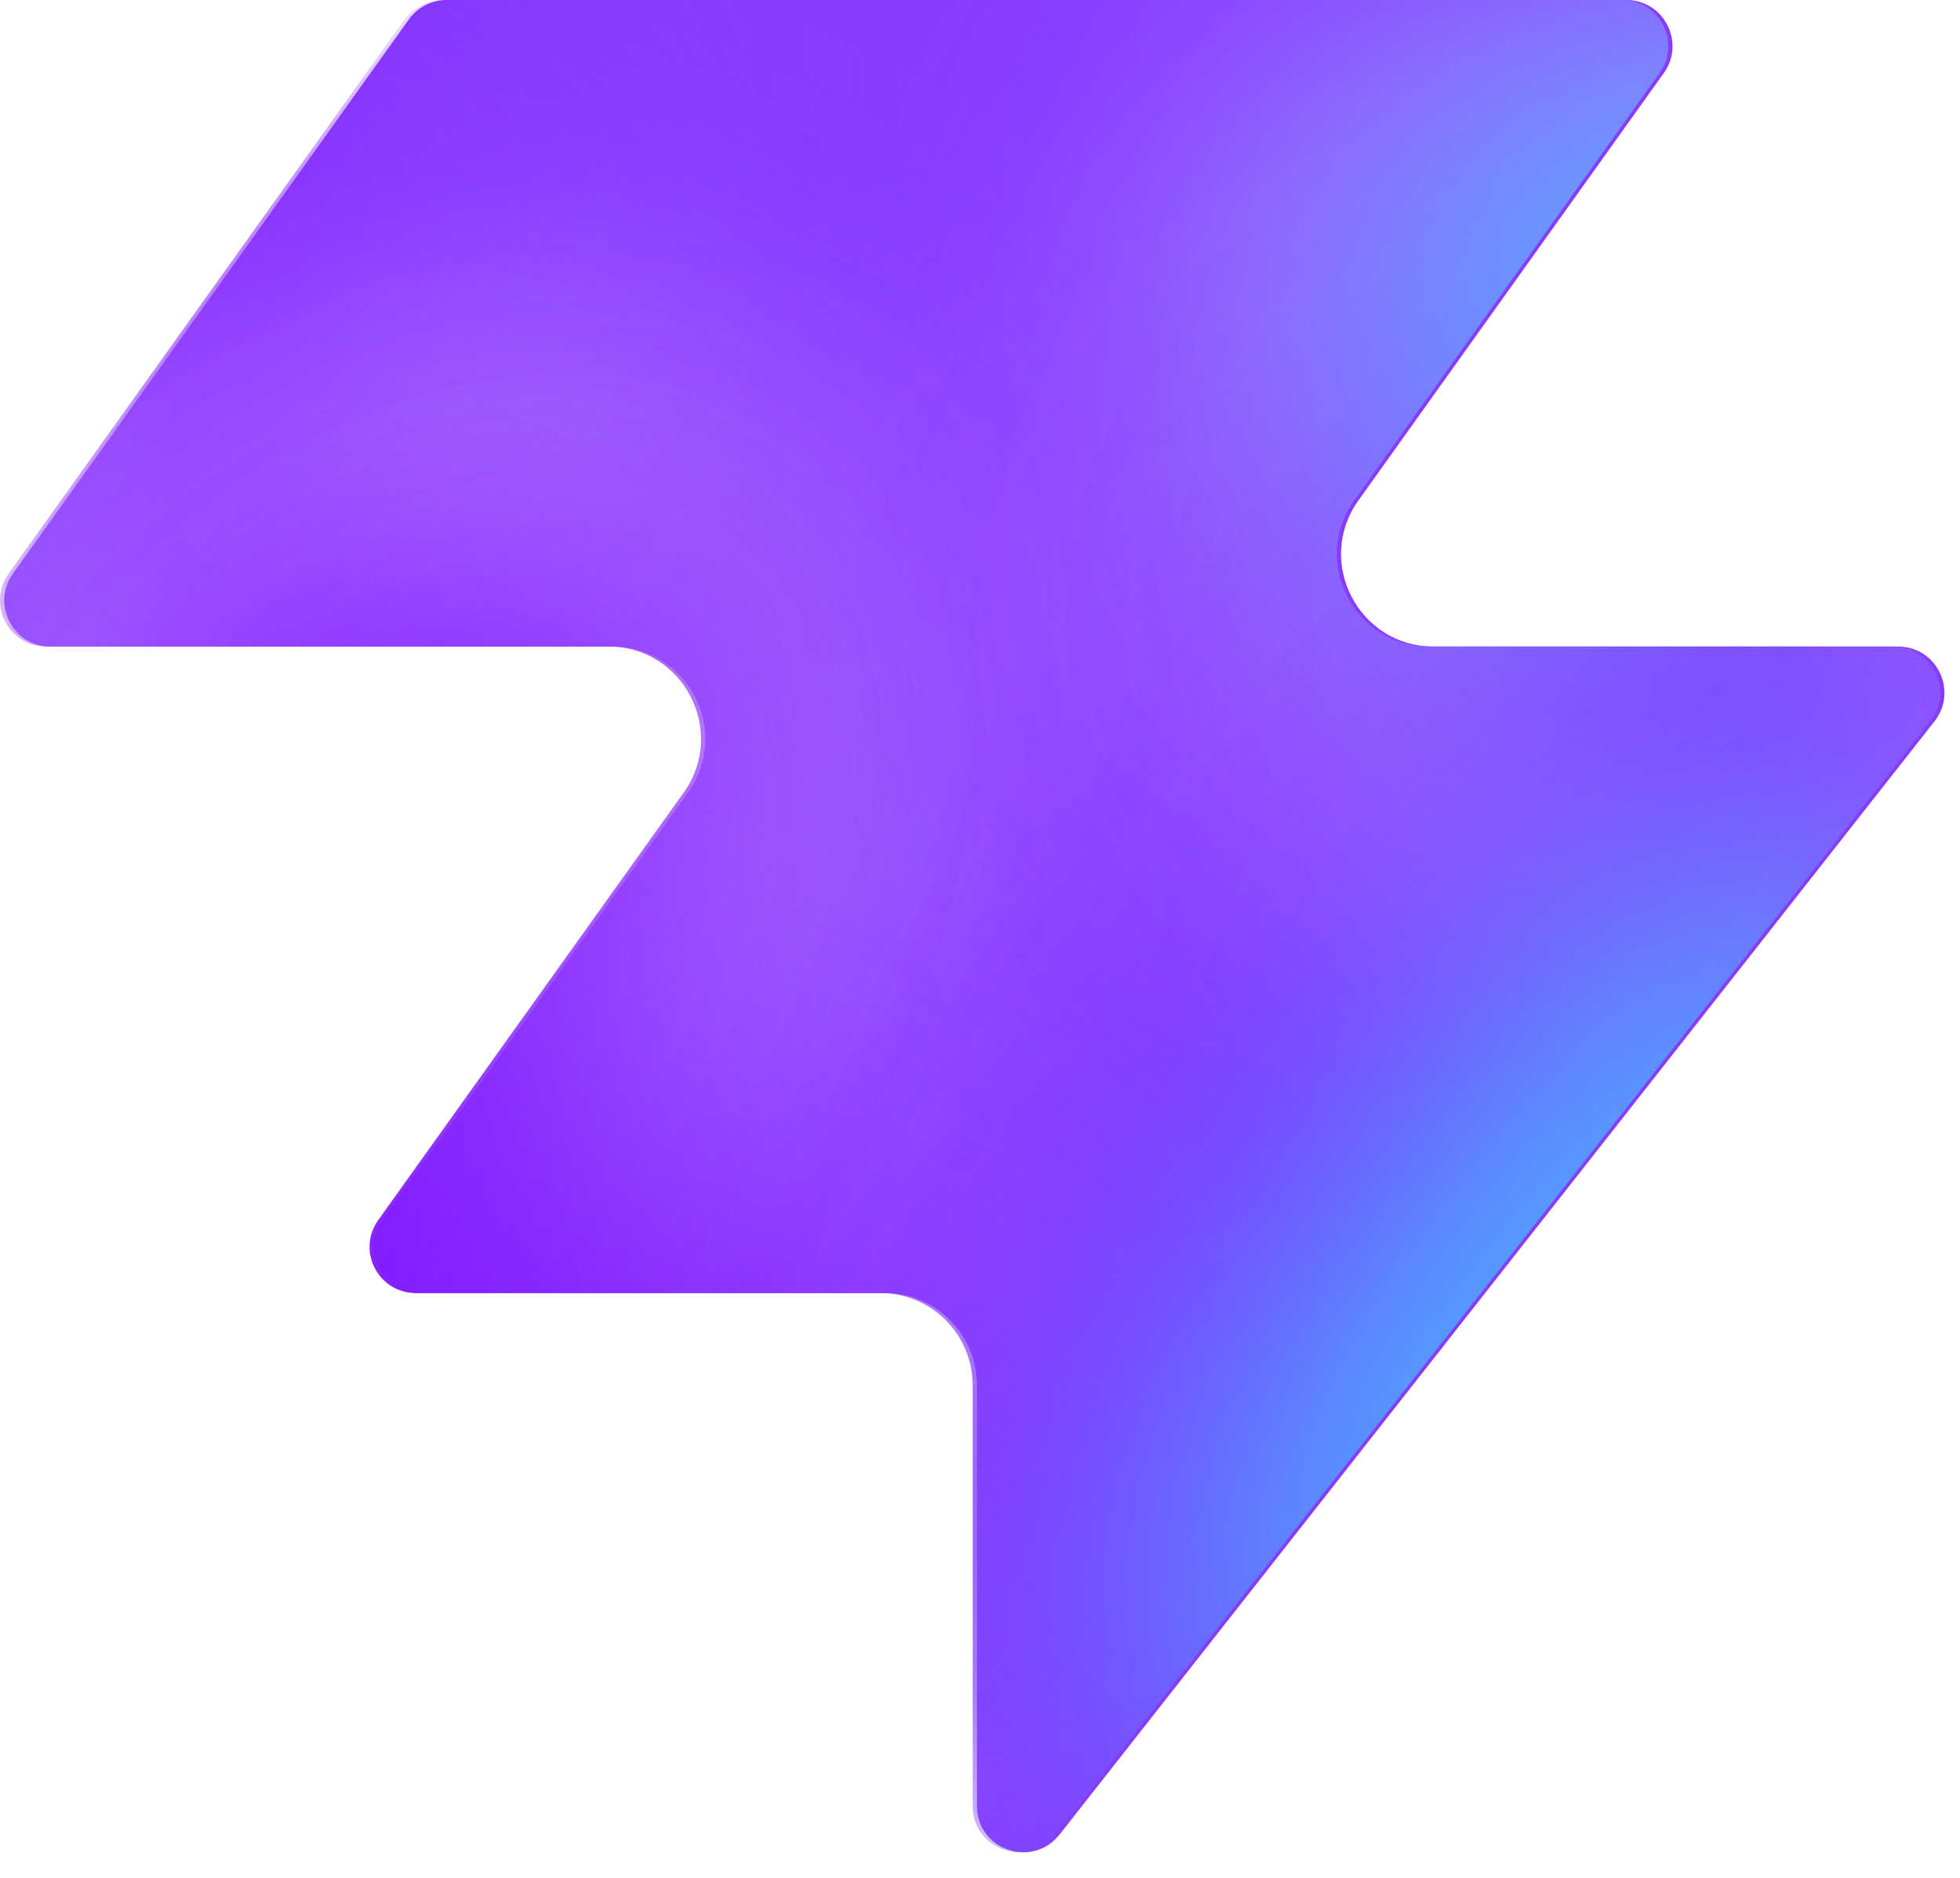
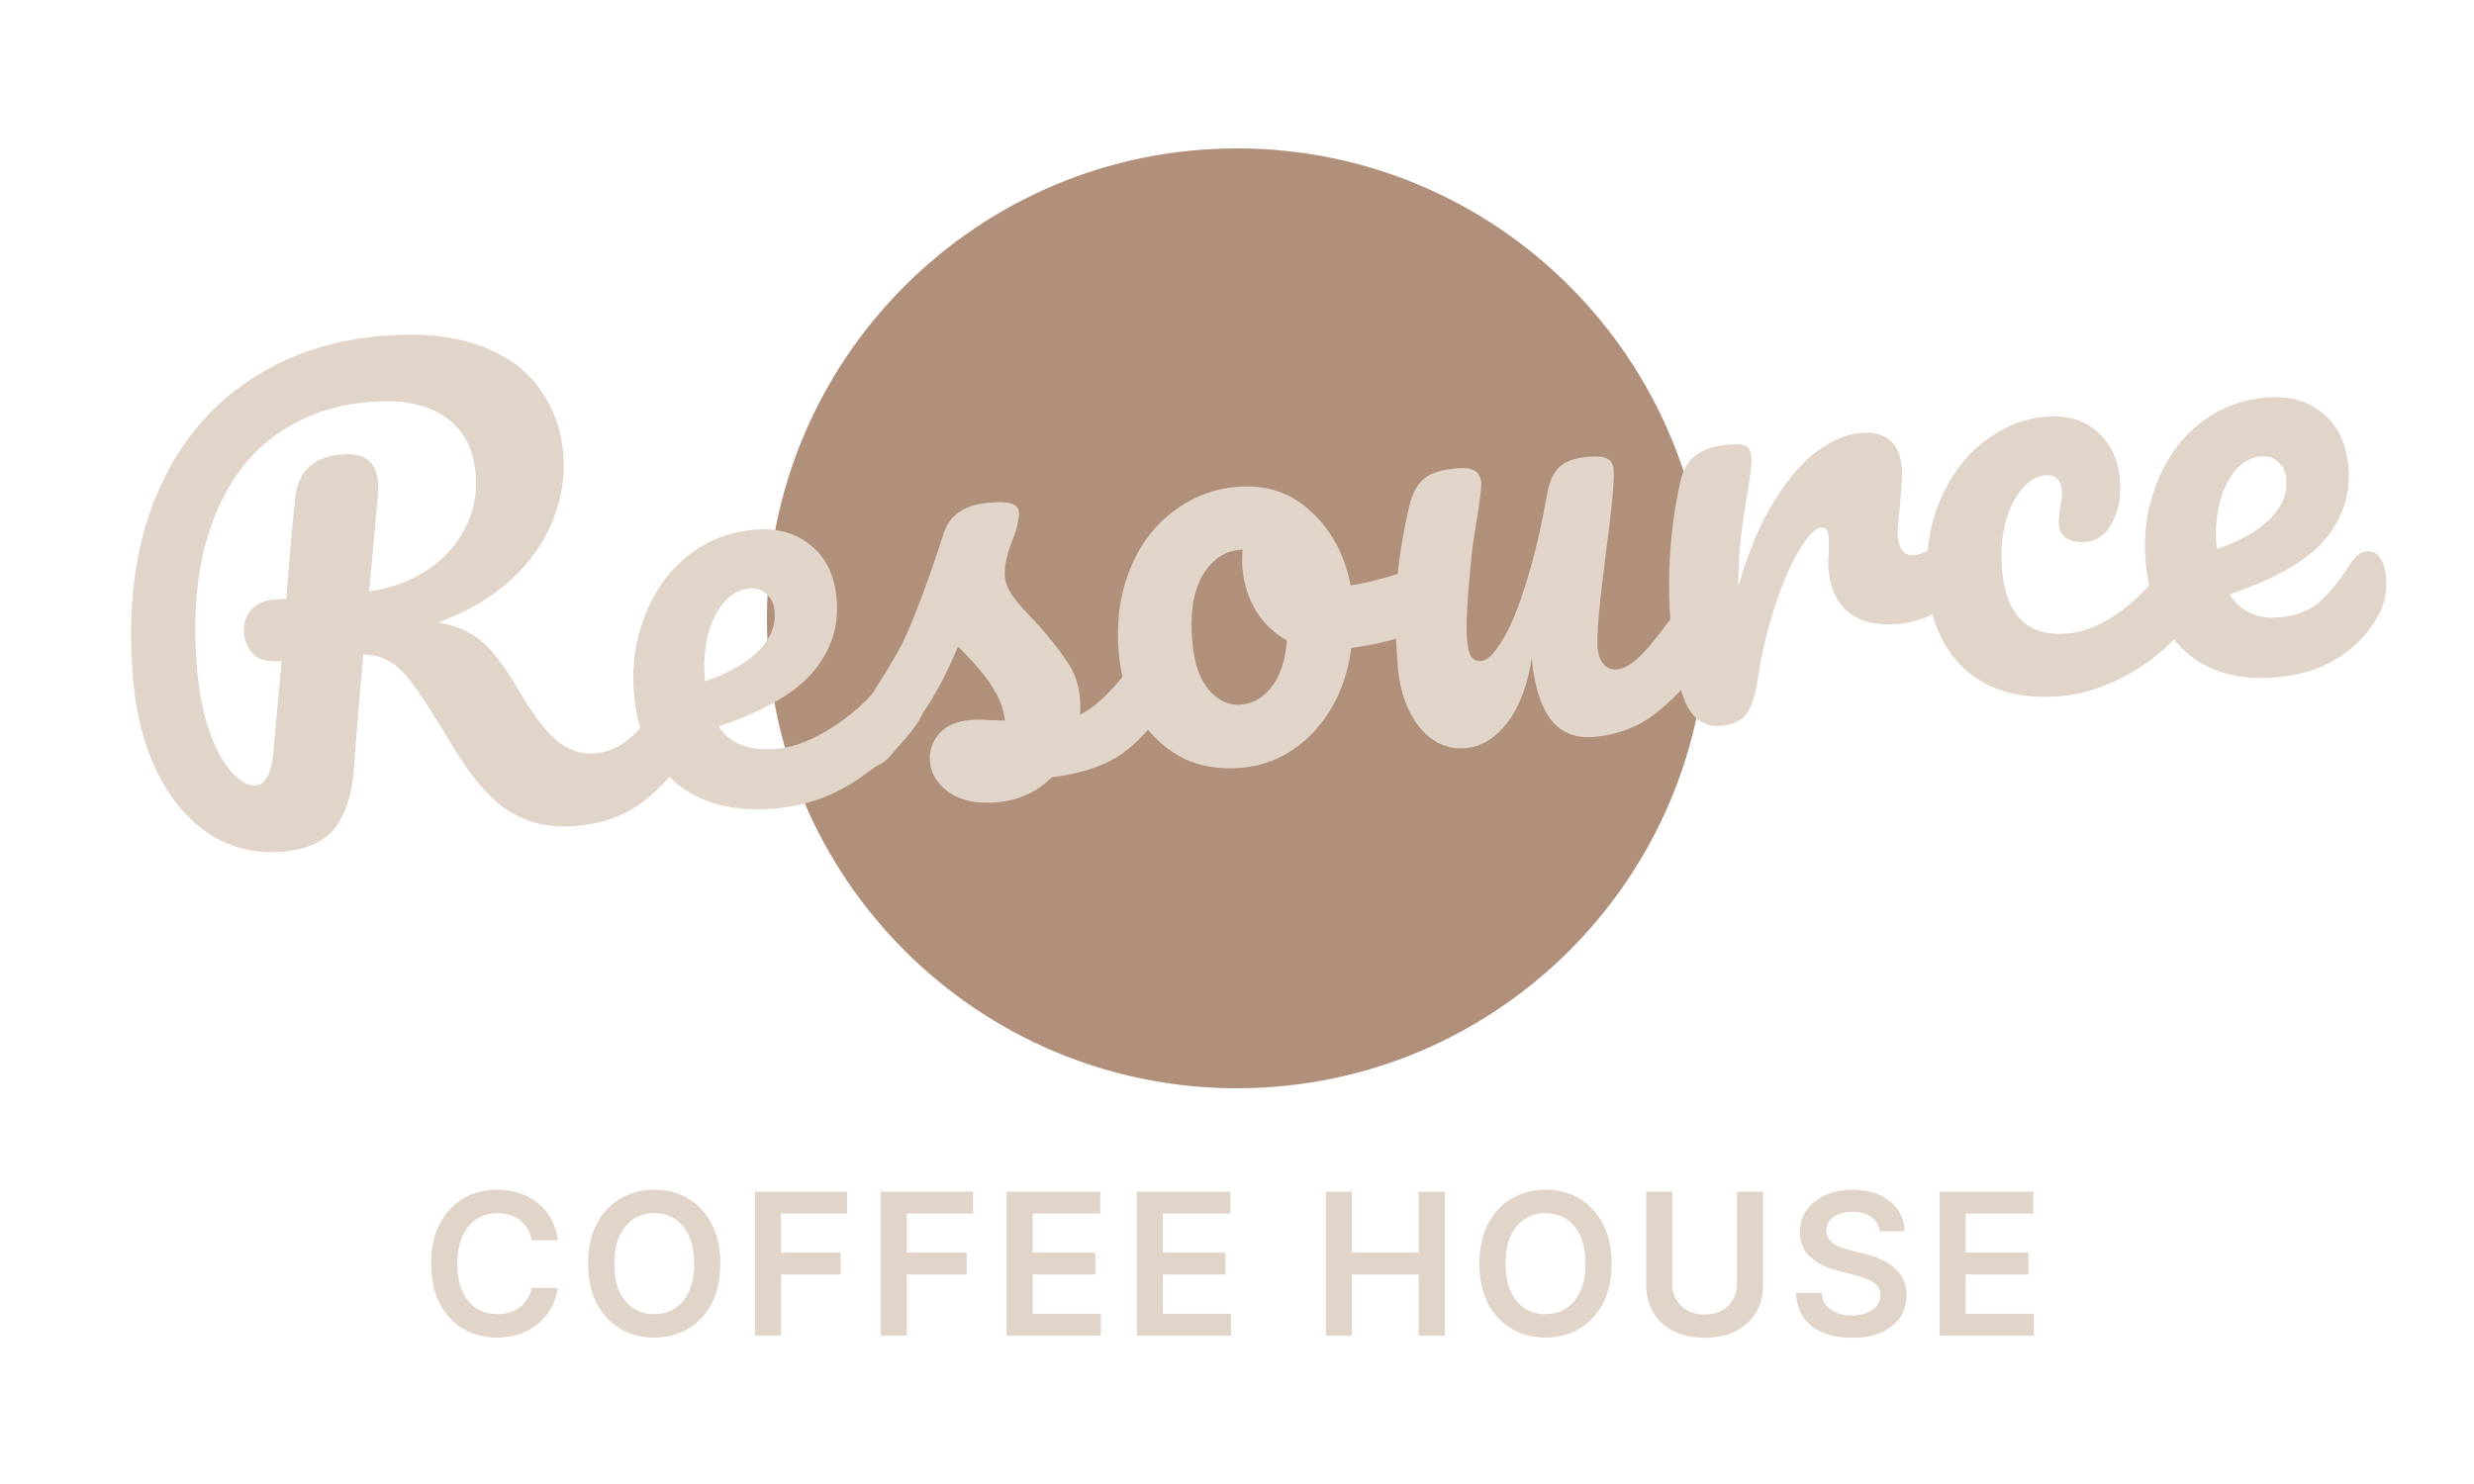
- <svg xmlns="http://www.w3.org/2000/svg" width="48" height="46" fill="none" viewBox="0 0 48 46">
-   <path fill="#863bff" d="M25.946 44.938c-.664.845-2.021.375-2.021-.698V33.937a2.26 2.26 0 0 0-2.262-2.262H10.287c-.92 0-1.456-1.04-.92-1.788l7.48-10.471c1.07-1.497 0-3.578-1.842-3.578H1.237c-.92 0-1.456-1.04-.92-1.788L10.013.474c.214-.297.556-.474.92-.474h28.894c.92 0 1.456 1.04.92 1.788l-7.48 10.471c-1.07 1.498 0 3.579 1.842 3.579h11.377c.943 0 1.473 1.088.89 1.83L25.947 44.94z" style="fill:#863bff;fill:color(display-p3 .525 .23 1);fill-opacity:1" />
-   <mask id="a" width="48" height="46" x="0" y="0" maskUnits="userSpaceOnUse" style="mask-type:alpha">
-     <path fill="#000" d="M25.842 44.938c-.664.844-2.021.375-2.021-.698V33.937a2.26 2.26 0 0 0-2.262-2.262H10.183c-.92 0-1.456-1.04-.92-1.788l7.48-10.471c1.07-1.498 0-3.579-1.842-3.579H1.133c-.92 0-1.456-1.04-.92-1.787L9.91.473c.214-.297.556-.474.92-.474h28.894c.92 0 1.456 1.04.92 1.788l-7.48 10.471c-1.07 1.498 0 3.578 1.842 3.578h11.377c.943 0 1.473 1.088.89 1.832L25.843 44.94z" style="fill:#000;fill-opacity:1" />
-   </mask>
-   <g mask="url(#a)">
-     <g filter="url(#b)">
-       <ellipse cx="5.508" cy="14.704" fill="#ede6ff" rx="5.508" ry="14.704" style="fill:#ede6ff;fill:color(display-p3 .927 .903 1);fill-opacity:1" transform="matrix(.00324 1 1 -.00324 -4.47 31.516)" />
-     </g>
-     <g filter="url(#c)">
-       <ellipse cx="10.399" cy="29.851" fill="#ede6ff" rx="10.399" ry="29.851" style="fill:#ede6ff;fill:color(display-p3 .927 .903 1);fill-opacity:1" transform="matrix(.00324 1 1 -.00324 -39.328 7.883)" />
-     </g>
-     <g filter="url(#d)">
-       <ellipse cx="5.508" cy="30.487" fill="#7e14ff" rx="5.508" ry="30.487" style="fill:#7e14ff;fill:color(display-p3 .492 .077 1);fill-opacity:1" transform="rotate(89.814 -25.913 -14.639)scale(1 -1)" />
-     </g>
-     <g filter="url(#e)">
-       <ellipse cx="5.508" cy="30.599" fill="#7e14ff" rx="5.508" ry="30.599" style="fill:#7e14ff;fill:color(display-p3 .492 .077 1);fill-opacity:1" transform="rotate(89.814 -32.644 -3.334)scale(1 -1)" />
-     </g>
-     <g filter="url(#f)">
-       <ellipse cx="5.508" cy="30.599" fill="#7e14ff" rx="5.508" ry="30.599" style="fill:#7e14ff;fill:color(display-p3 .492 .077 1);fill-opacity:1" transform="matrix(.00324 1 1 -.00324 -34.34 30.47)" />
-     </g>
-     <g filter="url(#g)">
-       <ellipse cx="14.072" cy="22.078" fill="#ede6ff" rx="14.072" ry="22.078" style="fill:#ede6ff;fill:color(display-p3 .927 .903 1);fill-opacity:1" transform="rotate(93.35 24.506 48.493)scale(-1 1)" />
-     </g>
-     <g filter="url(#h)">
-       <ellipse cx="3.47" cy="21.501" fill="#7e14ff" rx="3.47" ry="21.501" style="fill:#7e14ff;fill:color(display-p3 .492 .077 1);fill-opacity:1" transform="rotate(89.009 28.708 47.59)scale(-1 1)" />
-     </g>
-     <g filter="url(#i)">
-       <ellipse cx="3.47" cy="21.501" fill="#7e14ff" rx="3.47" ry="21.501" style="fill:#7e14ff;fill:color(display-p3 .492 .077 1);fill-opacity:1" transform="rotate(89.009 28.708 47.59)scale(-1 1)" />
-     </g>
-     <g filter="url(#j)">
-       <ellipse cx=".387" cy="8.972" fill="#7e14ff" rx="4.407" ry="29.108" style="fill:#7e14ff;fill:color(display-p3 .492 .077 1);fill-opacity:1" transform="rotate(39.51 .387 8.972)" />
-     </g>
-     <g filter="url(#k)">
-       <ellipse cx="47.523" cy="-6.092" fill="#7e14ff" rx="4.407" ry="29.108" style="fill:#7e14ff;fill:color(display-p3 .492 .077 1);fill-opacity:1" transform="rotate(37.892 47.523 -6.092)" />
-     </g>
-     <g filter="url(#l)">
-       <ellipse cx="41.412" cy="6.333" fill="#47bfff" rx="5.971" ry="9.665" style="fill:#47bfff;fill:color(display-p3 .28 .748 1);fill-opacity:1" transform="rotate(37.892 41.412 6.333)" />
-     </g>
-     <g filter="url(#m)">
-       <ellipse cx="-1.879" cy="38.332" fill="#7e14ff" rx="4.407" ry="29.108" style="fill:#7e14ff;fill:color(display-p3 .492 .077 1);fill-opacity:1" transform="rotate(37.892 -1.88 38.332)" />
-     </g>
-     <g filter="url(#n)">
-       <ellipse cx="-1.879" cy="38.332" fill="#7e14ff" rx="4.407" ry="29.108" style="fill:#7e14ff;fill:color(display-p3 .492 .077 1);fill-opacity:1" transform="rotate(37.892 -1.88 38.332)" />
-     </g>
-     <g filter="url(#o)">
-       <ellipse cx="35.651" cy="29.907" fill="#7e14ff" rx="4.407" ry="29.108" style="fill:#7e14ff;fill:color(display-p3 .492 .077 1);fill-opacity:1" transform="rotate(37.892 35.651 29.907)" />
-     </g>
-     <g filter="url(#p)">
-       <ellipse cx="38.418" cy="32.4" fill="#47bfff" rx="5.971" ry="15.297" style="fill:#47bfff;fill:color(display-p3 .28 .748 1);fill-opacity:1" transform="rotate(37.892 38.418 32.4)" />
-     </g>
-   </g>
-   <defs>
-     <filter id="b" width="60.045" height="41.654" x="-19.77" y="16.149" color-interpolation-filters="sRGB" filterUnits="userSpaceOnUse">
-       <feFlood flood-opacity="0" result="BackgroundImageFix" />
-       <feBlend in="SourceGraphic" in2="BackgroundImageFix" result="shape" />
-       <feGaussianBlur result="effect1_foregroundBlur_2002_17158" stdDeviation="7.659" />
-     </filter>
-     <filter id="c" width="90.34" height="51.437" x="-54.613" y="-7.533" color-interpolation-filters="sRGB" filterUnits="userSpaceOnUse">
-       <feFlood flood-opacity="0" result="BackgroundImageFix" />
-       <feBlend in="SourceGraphic" in2="BackgroundImageFix" result="shape" />
-       <feGaussianBlur result="effect1_foregroundBlur_2002_17158" stdDeviation="7.659" />
-     </filter>
-     <filter id="d" width="79.355" height="29.4" x="-49.64" y="2.03" color-interpolation-filters="sRGB" filterUnits="userSpaceOnUse">
-       <feFlood flood-opacity="0" result="BackgroundImageFix" />
-       <feBlend in="SourceGraphic" in2="BackgroundImageFix" result="shape" />
-       <feGaussianBlur result="effect1_foregroundBlur_2002_17158" stdDeviation="4.596" />
-     </filter>
-     <filter id="e" width="79.579" height="29.4" x="-45.045" y="20.029" color-interpolation-filters="sRGB" filterUnits="userSpaceOnUse">
-       <feFlood flood-opacity="0" result="BackgroundImageFix" />
-       <feBlend in="SourceGraphic" in2="BackgroundImageFix" result="shape" />
-       <feGaussianBlur result="effect1_foregroundBlur_2002_17158" stdDeviation="4.596" />
-     </filter>
-     <filter id="f" width="79.579" height="29.4" x="-43.513" y="21.178" color-interpolation-filters="sRGB" filterUnits="userSpaceOnUse">
-       <feFlood flood-opacity="0" result="BackgroundImageFix" />
-       <feBlend in="SourceGraphic" in2="BackgroundImageFix" result="shape" />
-       <feGaussianBlur result="effect1_foregroundBlur_2002_17158" stdDeviation="4.596" />
-     </filter>
-     <filter id="g" width="74.749" height="58.852" x="15.756" y="-17.901" color-interpolation-filters="sRGB" filterUnits="userSpaceOnUse">
-       <feFlood flood-opacity="0" result="BackgroundImageFix" />
-       <feBlend in="SourceGraphic" in2="BackgroundImageFix" result="shape" />
-       <feGaussianBlur result="effect1_foregroundBlur_2002_17158" stdDeviation="7.659" />
-     </filter>
-     <filter id="h" width="61.377" height="25.362" x="23.548" y="2.284" color-interpolation-filters="sRGB" filterUnits="userSpaceOnUse">
-       <feFlood flood-opacity="0" result="BackgroundImageFix" />
-       <feBlend in="SourceGraphic" in2="BackgroundImageFix" result="shape" />
-       <feGaussianBlur result="effect1_foregroundBlur_2002_17158" stdDeviation="4.596" />
-     </filter>
-     <filter id="i" width="61.377" height="25.362" x="23.548" y="2.284" color-interpolation-filters="sRGB" filterUnits="userSpaceOnUse">
-       <feFlood flood-opacity="0" result="BackgroundImageFix" />
-       <feBlend in="SourceGraphic" in2="BackgroundImageFix" result="shape" />
-       <feGaussianBlur result="effect1_foregroundBlur_2002_17158" stdDeviation="4.596" />
-     </filter>
-     <filter id="j" width="56.045" height="63.649" x="-27.636" y="-22.853" color-interpolation-filters="sRGB" filterUnits="userSpaceOnUse">
-       <feFlood flood-opacity="0" result="BackgroundImageFix" />
-       <feBlend in="SourceGraphic" in2="BackgroundImageFix" result="shape" />
-       <feGaussianBlur result="effect1_foregroundBlur_2002_17158" stdDeviation="4.596" />
-     </filter>
-     <filter id="k" width="54.814" height="64.646" x="20.116" y="-38.415" color-interpolation-filters="sRGB" filterUnits="userSpaceOnUse">
-       <feFlood flood-opacity="0" result="BackgroundImageFix" />
-       <feBlend in="SourceGraphic" in2="BackgroundImageFix" result="shape" />
-       <feGaussianBlur result="effect1_foregroundBlur_2002_17158" stdDeviation="4.596" />
-     </filter>
-     <filter id="l" width="33.541" height="35.313" x="24.641" y="-11.323" color-interpolation-filters="sRGB" filterUnits="userSpaceOnUse">
-       <feFlood flood-opacity="0" result="BackgroundImageFix" />
-       <feBlend in="SourceGraphic" in2="BackgroundImageFix" result="shape" />
-       <feGaussianBlur result="effect1_foregroundBlur_2002_17158" stdDeviation="4.596" />
-     </filter>
-     <filter id="m" width="54.814" height="64.646" x="-29.286" y="6.009" color-interpolation-filters="sRGB" filterUnits="userSpaceOnUse">
-       <feFlood flood-opacity="0" result="BackgroundImageFix" />
-       <feBlend in="SourceGraphic" in2="BackgroundImageFix" result="shape" />
-       <feGaussianBlur result="effect1_foregroundBlur_2002_17158" stdDeviation="4.596" />
-     </filter>
-     <filter id="n" width="54.814" height="64.646" x="-29.286" y="6.009" color-interpolation-filters="sRGB" filterUnits="userSpaceOnUse">
-       <feFlood flood-opacity="0" result="BackgroundImageFix" />
-       <feBlend in="SourceGraphic" in2="BackgroundImageFix" result="shape" />
-       <feGaussianBlur result="effect1_foregroundBlur_2002_17158" stdDeviation="4.596" />
-     </filter>
-     <filter id="o" width="54.814" height="64.646" x="8.244" y="-2.416" color-interpolation-filters="sRGB" filterUnits="userSpaceOnUse">
-       <feFlood flood-opacity="0" result="BackgroundImageFix" />
-       <feBlend in="SourceGraphic" in2="BackgroundImageFix" result="shape" />
-       <feGaussianBlur result="effect1_foregroundBlur_2002_17158" stdDeviation="4.596" />
-     </filter>
-     <filter id="p" width="39.409" height="43.623" x="18.713" y="10.588" color-interpolation-filters="sRGB" filterUnits="userSpaceOnUse">
-       <feFlood flood-opacity="0" result="BackgroundImageFix" />
-       <feBlend in="SourceGraphic" in2="BackgroundImageFix" result="shape" />
-       <feGaussianBlur result="effect1_foregroundBlur_2002_17158" stdDeviation="4.596" />
-     </filter>
-   </defs>
+ <svg xmlns="http://www.w3.org/2000/svg" width="100" height="60" viewBox="0 0 100 60" fill="none">
+   <path d="M69 25C69 35.493 60.493 44 50 44C39.507 44 31 35.493 31 25C31 14.507 39.507 6 50 6C60.493 6 69 14.507 69 25Z" fill="#B0907A" />
+   <path d="M95.678 22.291C95.886 22.273 96.053 22.355 96.182 22.536C96.326 22.716 96.413 22.974 96.442 23.309C96.492 23.882 96.4 24.388 96.165 24.826C95.779 25.551 95.236 26.137 94.536 26.583C93.852 27.029 93.008 27.295 92.004 27.383C90.474 27.517 89.247 27.166 88.323 26.332C87.397 25.481 86.866 24.275 86.729 22.713C86.633 21.613 86.775 20.573 87.155 19.592C87.533 18.595 88.105 17.782 88.869 17.153C89.649 16.523 90.557 16.162 91.593 16.072C92.517 15.991 93.283 16.205 93.889 16.714C94.495 17.207 94.839 17.924 94.921 18.864C95.017 19.964 94.702 20.947 93.974 21.814C93.262 22.663 91.977 23.402 90.121 24.03C90.567 24.73 91.245 25.04 92.154 24.961C92.807 24.904 93.328 24.705 93.716 24.366C94.12 24.026 94.569 23.473 95.064 22.706C95.235 22.451 95.439 22.312 95.678 22.291ZM91.391 18.45C90.802 18.502 90.329 18.889 89.975 19.61C89.636 20.33 89.51 21.177 89.595 22.149L89.599 22.197C90.52 21.891 91.232 21.492 91.735 20.998C92.238 20.504 92.463 19.963 92.412 19.373C92.385 19.07 92.277 18.839 92.086 18.679C91.91 18.501 91.678 18.425 91.391 18.45Z" fill="#E1D4C9" />
+   <path d="M83.298 28.145C81.736 28.281 80.478 27.95 79.525 27.15C78.586 26.332 78.053 25.198 77.926 23.748C77.813 22.457 77.969 21.303 78.394 20.286C78.819 19.269 79.415 18.462 80.182 17.865C80.949 17.268 81.778 16.93 82.671 16.852C83.548 16.776 84.248 16.979 84.772 17.463C85.311 17.93 85.616 18.57 85.687 19.383C85.746 20.052 85.644 20.632 85.381 21.12C85.135 21.608 84.772 21.872 84.294 21.914C83.992 21.941 83.738 21.89 83.534 21.764C83.347 21.636 83.241 21.444 83.219 21.189C83.209 21.077 83.214 20.948 83.233 20.802C83.253 20.656 83.268 20.55 83.278 20.485C83.337 20.239 83.357 20.012 83.339 19.805C83.321 19.598 83.251 19.444 83.13 19.342C83.024 19.239 82.876 19.195 82.685 19.212C82.318 19.244 81.99 19.442 81.701 19.804C81.41 20.151 81.193 20.611 81.051 21.186C80.908 21.761 80.866 22.383 80.925 23.052C81.087 24.901 81.972 25.755 83.582 25.614C84.236 25.557 84.918 25.28 85.63 24.785C86.356 24.271 87.047 23.544 87.703 22.604C87.875 22.364 88.081 22.233 88.32 22.212C88.527 22.194 88.695 22.276 88.823 22.457C88.967 22.637 89.054 22.895 89.083 23.23C89.136 23.835 89.028 24.343 88.759 24.752C88.09 25.742 87.253 26.538 86.245 27.14C85.252 27.725 84.27 28.06 83.298 28.145Z" fill="#E1D4C9" />
+   <path d="M69.549 29.348C68.943 29.401 68.485 29.119 68.174 28.504C67.879 27.887 67.671 26.878 67.548 25.475C67.367 23.403 67.489 21.409 67.916 19.492C68.019 19.017 68.221 18.663 68.521 18.427C68.837 18.175 69.289 18.023 69.879 17.971C70.198 17.944 70.424 17.964 70.559 18.032C70.693 18.101 70.77 18.247 70.79 18.47C70.812 18.725 70.743 19.309 70.582 20.223C70.478 20.874 70.399 21.443 70.346 21.93C70.292 22.416 70.264 23.013 70.261 23.72C70.667 22.303 71.159 21.136 71.738 20.218C72.316 19.3 72.9 18.631 73.489 18.21C74.095 17.787 74.66 17.553 75.186 17.507C76.222 17.416 76.786 17.889 76.876 18.925C76.895 19.132 76.867 19.641 76.793 20.45C76.721 21.099 76.692 21.503 76.706 21.662C76.755 22.22 76.979 22.482 77.377 22.447C77.824 22.408 78.367 22.007 79.007 21.244C79.196 21.019 79.402 20.897 79.625 20.877C79.832 20.859 80 20.941 80.128 21.122C80.271 21.286 80.356 21.52 80.382 21.823C80.434 22.412 80.315 22.889 80.025 23.251C79.62 23.753 79.129 24.197 78.552 24.585C77.99 24.955 77.375 25.169 76.705 25.228C75.86 25.302 75.196 25.143 74.712 24.752C74.244 24.359 73.978 23.796 73.914 23.063C73.893 22.824 73.896 22.583 73.923 22.34C73.927 22.018 73.924 21.802 73.914 21.69C73.892 21.435 73.793 21.315 73.618 21.33C73.379 21.351 73.084 21.65 72.733 22.227C72.396 22.786 72.075 23.521 71.769 24.431C71.463 25.341 71.233 26.293 71.079 27.286C70.969 28.051 70.807 28.579 70.591 28.871C70.391 29.145 70.043 29.304 69.549 29.348Z" fill="#E1D4C9" />
+   <path d="M59.246 30.249C58.529 30.312 57.911 30.037 57.391 29.424C56.886 28.793 56.591 27.984 56.504 26.995C56.4 25.8 56.384 24.701 56.457 23.699C56.528 22.681 56.699 21.598 56.968 20.45C57.085 19.958 57.278 19.596 57.547 19.364C57.816 19.131 58.261 18.988 58.883 18.934C59.233 18.903 59.477 18.938 59.614 19.038C59.768 19.137 59.854 19.298 59.874 19.521C59.885 19.649 59.835 20.087 59.724 20.835C59.616 21.439 59.535 21.984 59.481 22.471C59.309 24.172 59.247 25.302 59.296 25.86C59.325 26.195 59.386 26.43 59.478 26.567C59.569 26.687 59.702 26.74 59.877 26.724C60.117 26.704 60.39 26.439 60.699 25.93C61.024 25.42 61.343 24.661 61.657 23.654C61.986 22.645 62.28 21.415 62.538 19.963C62.624 19.474 62.785 19.114 63.022 18.885C63.275 18.654 63.664 18.515 64.19 18.469C64.557 18.437 64.816 18.463 64.968 18.546C65.118 18.613 65.204 18.766 65.225 19.005C65.26 19.404 65.156 20.513 64.914 22.333C64.646 24.412 64.533 25.691 64.575 26.169C64.601 26.472 64.686 26.705 64.829 26.869C64.97 27.018 65.145 27.083 65.352 27.065C65.671 27.037 66.028 26.813 66.425 26.392C66.837 25.955 67.371 25.266 68.027 24.325C68.199 24.085 68.404 23.955 68.644 23.934C68.851 23.916 69.019 23.997 69.147 24.179C69.291 24.359 69.378 24.616 69.407 24.951C69.463 25.589 69.355 26.096 69.082 26.473C68.471 27.378 67.79 28.136 67.041 28.748C66.307 29.358 65.439 29.707 64.434 29.795C63.669 29.862 63.078 29.617 62.659 29.059C62.257 28.5 62.009 27.686 61.916 26.618C61.74 27.726 61.407 28.598 60.916 29.235C60.425 29.857 59.868 30.195 59.246 30.249Z" fill="#E1D4C9" />
+   <path d="M57.561 22.88C57.768 22.862 57.936 22.951 58.066 23.149C58.196 23.346 58.274 23.604 58.302 23.923C58.369 24.688 58.178 25.163 57.728 25.346C56.801 25.765 55.766 26.048 54.623 26.196C54.437 27.562 53.933 28.69 53.112 29.581C52.289 30.456 51.312 30.943 50.18 31.042C49.224 31.126 48.382 30.966 47.657 30.564C46.947 30.16 46.383 29.591 45.965 28.857C45.548 28.123 45.3 27.309 45.222 26.416C45.116 25.205 45.253 24.109 45.633 23.128C46.011 22.131 46.584 21.334 47.351 20.737C48.117 20.124 48.993 19.775 49.982 19.688C51.193 19.582 52.202 19.919 53.009 20.7C53.831 21.463 54.359 22.453 54.594 23.669C55.339 23.556 56.218 23.318 57.23 22.957C57.355 22.914 57.465 22.888 57.561 22.88ZM50.149 28.491C50.66 28.446 51.08 28.201 51.41 27.754C51.756 27.306 51.959 26.686 52.018 25.894C51.495 25.603 51.074 25.198 50.755 24.68C50.453 24.16 50.275 23.597 50.222 22.992C50.2 22.737 50.202 22.48 50.227 22.22L50.108 22.231C49.47 22.287 48.963 22.644 48.587 23.303C48.226 23.945 48.094 24.824 48.192 25.94C48.268 26.817 48.494 27.471 48.869 27.904C49.261 28.336 49.687 28.531 50.149 28.491Z" fill="#E1D4C9" />
+   <path d="M40.31 32.436C39.481 32.508 38.827 32.373 38.347 32.029C37.884 31.684 37.631 31.273 37.589 30.794C37.553 30.38 37.673 30.008 37.949 29.679C38.225 29.349 38.658 29.159 39.248 29.108C39.455 29.089 39.697 29.092 39.972 29.116C40.261 29.123 40.479 29.128 40.623 29.132C40.571 28.719 40.441 28.337 40.234 27.985C40.043 27.633 39.805 27.3 39.52 26.988C39.235 26.659 38.969 26.377 38.724 26.142C38.312 27.125 37.886 27.95 37.446 28.615C37.023 29.278 36.548 29.914 36.023 30.522C35.761 30.834 35.471 31.004 35.152 31.032C34.897 31.054 34.682 30.985 34.508 30.823C34.332 30.646 34.232 30.422 34.208 30.151C34.18 29.832 34.266 29.527 34.465 29.237L34.743 28.827C35.524 27.666 36.108 26.716 36.493 25.976C36.723 25.49 36.988 24.848 37.288 24.051C37.586 23.238 37.874 22.402 38.153 21.542C38.394 20.814 38.993 20.409 39.949 20.325C40.396 20.286 40.71 20.299 40.892 20.363C41.075 20.427 41.173 20.547 41.189 20.722C41.197 20.818 41.178 20.972 41.133 21.185C41.087 21.398 41.018 21.613 40.924 21.83C40.688 22.429 40.587 22.927 40.621 23.326C40.642 23.565 40.745 23.821 40.93 24.094C41.13 24.365 41.424 24.701 41.813 25.101C42.381 25.726 42.814 26.266 43.111 26.722C43.422 27.16 43.602 27.659 43.651 28.216C43.665 28.376 43.669 28.6 43.662 28.89C44.417 28.519 45.263 27.634 46.2 26.235C46.372 25.995 46.577 25.864 46.816 25.843C47.024 25.825 47.191 25.907 47.32 26.088C47.464 26.269 47.551 26.526 47.58 26.861C47.633 27.466 47.525 27.974 47.255 28.383C46.545 29.441 45.839 30.185 45.138 30.616C44.452 31.029 43.576 31.299 42.511 31.424C41.92 32.022 41.187 32.359 40.31 32.436Z" fill="#E1D4C9" />
+   <path d="M36.616 26.736C36.823 26.718 36.991 26.799 37.119 26.981C37.264 27.161 37.35 27.418 37.38 27.753C37.435 28.39 37.327 28.898 37.055 29.275C36.528 30.044 35.749 30.779 34.718 31.479C33.703 32.178 32.582 32.581 31.355 32.689C29.681 32.835 28.343 32.495 27.339 31.667C26.335 30.839 25.764 29.637 25.626 28.059C25.529 26.959 25.671 25.919 26.051 24.938C26.43 23.941 27.001 23.128 27.765 22.499C28.545 21.869 29.453 21.508 30.489 21.417C31.414 21.337 32.179 21.551 32.786 22.06C33.391 22.553 33.735 23.27 33.817 24.21C33.914 25.31 33.598 26.293 32.871 27.16C32.158 28.009 30.882 28.747 29.041 29.374C29.504 30.072 30.293 30.373 31.409 30.275C32.126 30.212 32.917 29.894 33.783 29.32C34.663 28.73 35.402 27.998 36 27.127C36.172 26.887 36.377 26.757 36.616 26.736ZM30.288 23.796C29.698 23.848 29.226 24.234 28.872 24.956C28.533 25.676 28.406 26.522 28.491 27.495L28.495 27.543C29.416 27.237 30.128 26.837 30.631 26.344C31.134 25.85 31.36 25.308 31.308 24.719C31.282 24.416 31.173 24.184 30.982 24.024C30.806 23.847 30.575 23.771 30.288 23.796Z" fill="#E1D4C9" />
+   <path d="M27.691 27.517C27.898 27.498 28.066 27.58 28.194 27.762C28.338 27.942 28.425 28.199 28.454 28.534C28.509 29.156 28.4 29.663 28.13 30.056C27.445 31.047 26.735 31.832 25.999 32.411C25.261 32.973 24.358 33.301 23.29 33.395C22.254 33.485 21.345 33.284 20.563 32.79C19.797 32.295 19.028 31.398 18.256 30.101C17.635 29.063 17.151 28.302 16.803 27.819C16.455 27.319 16.119 26.971 15.797 26.774C15.49 26.576 15.12 26.472 14.685 26.462C14.651 26.802 14.559 27.87 14.411 29.666C14.354 30.474 14.316 30.967 14.3 31.145C14.226 32.132 13.972 32.909 13.54 33.477C13.107 34.029 12.404 34.347 11.431 34.432C10.364 34.526 9.388 34.298 8.505 33.748C7.636 33.182 6.93 32.361 6.386 31.284C5.841 30.191 5.505 28.928 5.38 27.493C5.145 24.815 5.405 22.464 6.16 20.438C6.93 18.411 8.107 16.815 9.692 15.648C11.291 14.464 13.19 13.776 15.389 13.584C16.92 13.45 18.223 13.569 19.299 13.94C20.376 14.312 21.197 14.883 21.762 15.652C22.343 16.421 22.678 17.315 22.768 18.335C22.846 19.227 22.707 20.123 22.352 21.021C22.012 21.902 21.448 22.706 20.66 23.434C19.872 24.161 18.887 24.737 17.703 25.162C18.487 25.302 19.106 25.585 19.561 26.012C20.015 26.438 20.489 27.079 20.982 27.935C21.512 28.852 22.011 29.515 22.481 29.924C22.966 30.331 23.495 30.51 24.069 30.459C24.579 30.415 25.051 30.205 25.484 29.83C25.915 29.439 26.446 28.798 27.074 27.908C27.246 27.668 27.451 27.538 27.691 27.517ZM11.384 26.727C10.842 26.774 10.456 26.68 10.227 26.443C10.013 26.204 9.892 25.926 9.864 25.607C9.831 25.224 9.924 24.911 10.143 24.667C10.379 24.422 10.656 24.285 10.975 24.257L11.573 24.205C11.691 22.62 11.812 21.253 11.936 20.102C12.053 19.047 12.677 18.471 13.809 18.372C14.717 18.292 15.207 18.659 15.278 19.472C15.294 19.647 15.297 19.783 15.29 19.88L14.92 23.912C15.776 23.789 16.539 23.513 17.209 23.085C17.894 22.656 18.415 22.096 18.772 21.407C19.145 20.715 19.296 19.956 19.223 19.127C19.135 18.122 18.724 17.363 17.988 16.85C17.252 16.336 16.223 16.137 14.9 16.253C13.338 16.389 12.002 16.9 10.89 17.784C9.794 18.651 8.986 19.878 8.466 21.465C7.945 23.037 7.78 24.914 7.971 27.098C8.06 28.118 8.241 28.985 8.512 29.701C8.783 30.416 9.086 30.943 9.421 31.283C9.756 31.623 10.059 31.782 10.33 31.758C10.537 31.74 10.696 31.622 10.805 31.403C10.93 31.183 11.013 30.839 11.052 30.37L11.384 26.727Z" fill="#E1D4C9" />
+   <path d="M78.402 54V48.182H82.186V49.065H79.456V50.645H81.99V51.529H79.456V53.117H82.209V54H78.402Z" fill="#E1D4C9" />
+   <path d="M75.97 49.781C75.943 49.533 75.832 49.34 75.635 49.202C75.439 49.063 75.186 48.994 74.873 48.994C74.653 48.994 74.465 49.028 74.308 49.094C74.151 49.16 74.03 49.25 73.947 49.364C73.864 49.477 73.821 49.607 73.819 49.753C73.819 49.874 73.847 49.979 73.902 50.068C73.959 50.157 74.035 50.233 74.132 50.295C74.228 50.356 74.335 50.407 74.453 50.449C74.57 50.491 74.689 50.526 74.808 50.554L75.353 50.69C75.573 50.742 75.784 50.811 75.987 50.898C76.191 50.985 76.374 51.095 76.535 51.227C76.698 51.36 76.827 51.52 76.921 51.707C77.016 51.895 77.064 52.115 77.064 52.367C77.064 52.707 76.976 53.008 76.802 53.267C76.628 53.525 76.376 53.726 76.046 53.872C75.719 54.016 75.322 54.088 74.856 54.088C74.403 54.088 74.01 54.018 73.677 53.878C73.346 53.738 73.086 53.533 72.899 53.264C72.713 52.995 72.613 52.668 72.598 52.281H73.635C73.65 52.484 73.712 52.653 73.822 52.787C73.932 52.921 74.075 53.022 74.251 53.088C74.429 53.154 74.628 53.188 74.848 53.188C75.077 53.188 75.278 53.153 75.45 53.085C75.624 53.015 75.76 52.919 75.859 52.795C75.957 52.67 76.008 52.525 76.01 52.358C76.008 52.206 75.963 52.081 75.876 51.983C75.789 51.883 75.667 51.799 75.51 51.733C75.354 51.665 75.172 51.604 74.964 51.551L74.302 51.381C73.823 51.258 73.444 51.071 73.166 50.821C72.889 50.569 72.751 50.235 72.751 49.818C72.751 49.475 72.844 49.175 73.029 48.918C73.217 48.66 73.472 48.46 73.794 48.318C74.116 48.174 74.48 48.102 74.887 48.102C75.3 48.102 75.662 48.174 75.973 48.318C76.285 48.46 76.53 48.658 76.709 48.912C76.886 49.164 76.978 49.454 76.984 49.781H75.97Z" fill="#E1D4C9" />
+   <path d="M70.209 48.182H71.263V51.983C71.263 52.4 71.164 52.766 70.967 53.083C70.772 53.399 70.498 53.646 70.143 53.824C69.789 54 69.375 54.088 68.902 54.088C68.426 54.088 68.012 54 67.657 53.824C67.303 53.646 67.029 53.399 66.834 53.083C66.639 52.766 66.541 52.4 66.541 51.983V48.182H67.595V51.895C67.595 52.137 67.648 52.353 67.754 52.543C67.862 52.732 68.014 52.881 68.209 52.989C68.404 53.095 68.635 53.148 68.902 53.148C69.169 53.148 69.4 53.095 69.595 52.989C69.792 52.881 69.944 52.732 70.049 52.543C70.156 52.353 70.209 52.137 70.209 51.895V48.182Z" fill="#E1D4C9" />
+   <path d="M65.144 51.091C65.144 51.718 65.026 52.255 64.791 52.702C64.558 53.147 64.24 53.488 63.837 53.724C63.435 53.961 62.98 54.08 62.47 54.08C61.961 54.08 61.504 53.961 61.101 53.724C60.699 53.486 60.381 53.144 60.146 52.699C59.913 52.252 59.797 51.716 59.797 51.091C59.797 50.464 59.913 49.928 60.146 49.483C60.381 49.036 60.699 48.694 61.101 48.457C61.504 48.221 61.961 48.102 62.47 48.102C62.98 48.102 63.435 48.221 63.837 48.457C64.24 48.694 64.558 49.036 64.791 49.483C65.026 49.928 65.144 50.464 65.144 51.091ZM64.084 51.091C64.084 50.65 64.015 50.278 63.876 49.974C63.74 49.669 63.551 49.439 63.308 49.284C63.066 49.127 62.786 49.048 62.47 49.048C62.154 49.048 61.874 49.127 61.632 49.284C61.39 49.439 61.199 49.669 61.061 49.974C60.925 50.278 60.856 50.65 60.856 51.091C60.856 51.532 60.925 51.905 61.061 52.21C61.199 52.513 61.39 52.743 61.632 52.901C61.874 53.056 62.154 53.133 62.47 53.133C62.786 53.133 63.066 53.056 63.308 52.901C63.551 52.743 63.74 52.513 63.876 52.21C64.015 51.905 64.084 51.532 64.084 51.091Z" fill="#E1D4C9" />
+   <path d="M53.592 54V48.182H54.646V50.645H57.342V48.182H58.399V54H57.342V51.529H54.646V54H53.592Z" fill="#E1D4C9" />
+   <path d="M45.949 54V48.182H49.733V49.065H47.003V50.645H49.537V51.529H47.003V53.117H49.756V54H45.949Z" fill="#E1D4C9" />
+   <path d="M40.69 54V48.182H44.474V49.065H41.743V50.645H44.278V51.529H41.743V53.117H44.496V54H40.69Z" fill="#E1D4C9" />
+   <path d="M35.602 54V48.182H39.329V49.065H36.656V50.645H39.073V51.529H36.656V54H35.602Z" fill="#E1D4C9" />
+   <path d="M30.514 54V48.182H34.241V49.065H31.568V50.645H33.985V51.529H31.568V54H30.514Z" fill="#E1D4C9" />
+   <path d="M29.118 51.091C29.118 51.718 29.001 52.255 28.766 52.702C28.533 53.147 28.215 53.488 27.811 53.724C27.41 53.961 26.954 54.08 26.445 54.08C25.935 54.08 25.479 53.961 25.076 53.724C24.674 53.486 24.356 53.144 24.121 52.699C23.888 52.252 23.771 51.716 23.771 51.091C23.771 50.464 23.888 49.928 24.121 49.483C24.356 49.036 24.674 48.694 25.076 48.457C25.479 48.221 25.935 48.102 26.445 48.102C26.954 48.102 27.41 48.221 27.811 48.457C28.215 48.694 28.533 49.036 28.766 49.483C29.001 49.928 29.118 50.464 29.118 51.091ZM28.058 51.091C28.058 50.65 27.989 50.278 27.851 49.974C27.715 49.669 27.525 49.439 27.283 49.284C27.04 49.127 26.761 49.048 26.445 49.048C26.128 49.048 25.849 49.127 25.607 49.284C25.364 49.439 25.174 49.669 25.036 49.974C24.899 50.278 24.831 50.65 24.831 51.091C24.831 51.532 24.899 51.905 25.036 52.21C25.174 52.513 25.364 52.743 25.607 52.901C25.849 53.056 26.128 53.133 26.445 53.133C26.761 53.133 27.04 53.056 27.283 52.901C27.525 52.743 27.715 52.513 27.851 52.21C27.989 51.905 28.058 51.532 28.058 51.091Z" fill="#E1D4C9" />
+   <path d="M22.554 50.145H21.491C21.461 49.971 21.405 49.816 21.323 49.682C21.242 49.545 21.141 49.43 21.02 49.335C20.898 49.241 20.76 49.169 20.605 49.122C20.451 49.073 20.286 49.048 20.108 49.048C19.791 49.048 19.511 49.128 19.267 49.287C19.022 49.444 18.831 49.675 18.693 49.98C18.555 50.283 18.485 50.653 18.485 51.091C18.485 51.536 18.555 51.911 18.693 52.216C18.833 52.519 19.024 52.748 19.267 52.903C19.511 53.057 19.79 53.133 20.105 53.133C20.279 53.133 20.442 53.111 20.593 53.065C20.747 53.018 20.884 52.949 21.005 52.858C21.128 52.767 21.232 52.655 21.315 52.523C21.4 52.39 21.459 52.239 21.491 52.068L22.554 52.074C22.514 52.35 22.428 52.61 22.295 52.852C22.164 53.095 21.993 53.309 21.781 53.494C21.569 53.678 21.321 53.822 21.037 53.926C20.753 54.028 20.437 54.08 20.091 54.08C19.579 54.08 19.123 53.961 18.721 53.724C18.32 53.488 18.003 53.146 17.772 52.699C17.541 52.252 17.426 51.716 17.426 51.091C17.426 50.464 17.542 49.928 17.775 49.483C18.008 49.036 18.325 48.694 18.727 48.457C19.128 48.221 19.583 48.102 20.091 48.102C20.414 48.102 20.716 48.148 20.994 48.239C21.272 48.33 21.52 48.463 21.738 48.639C21.956 48.813 22.135 49.028 22.275 49.281C22.417 49.533 22.51 49.821 22.554 50.145Z" fill="#E1D4C9" />
</svg>
